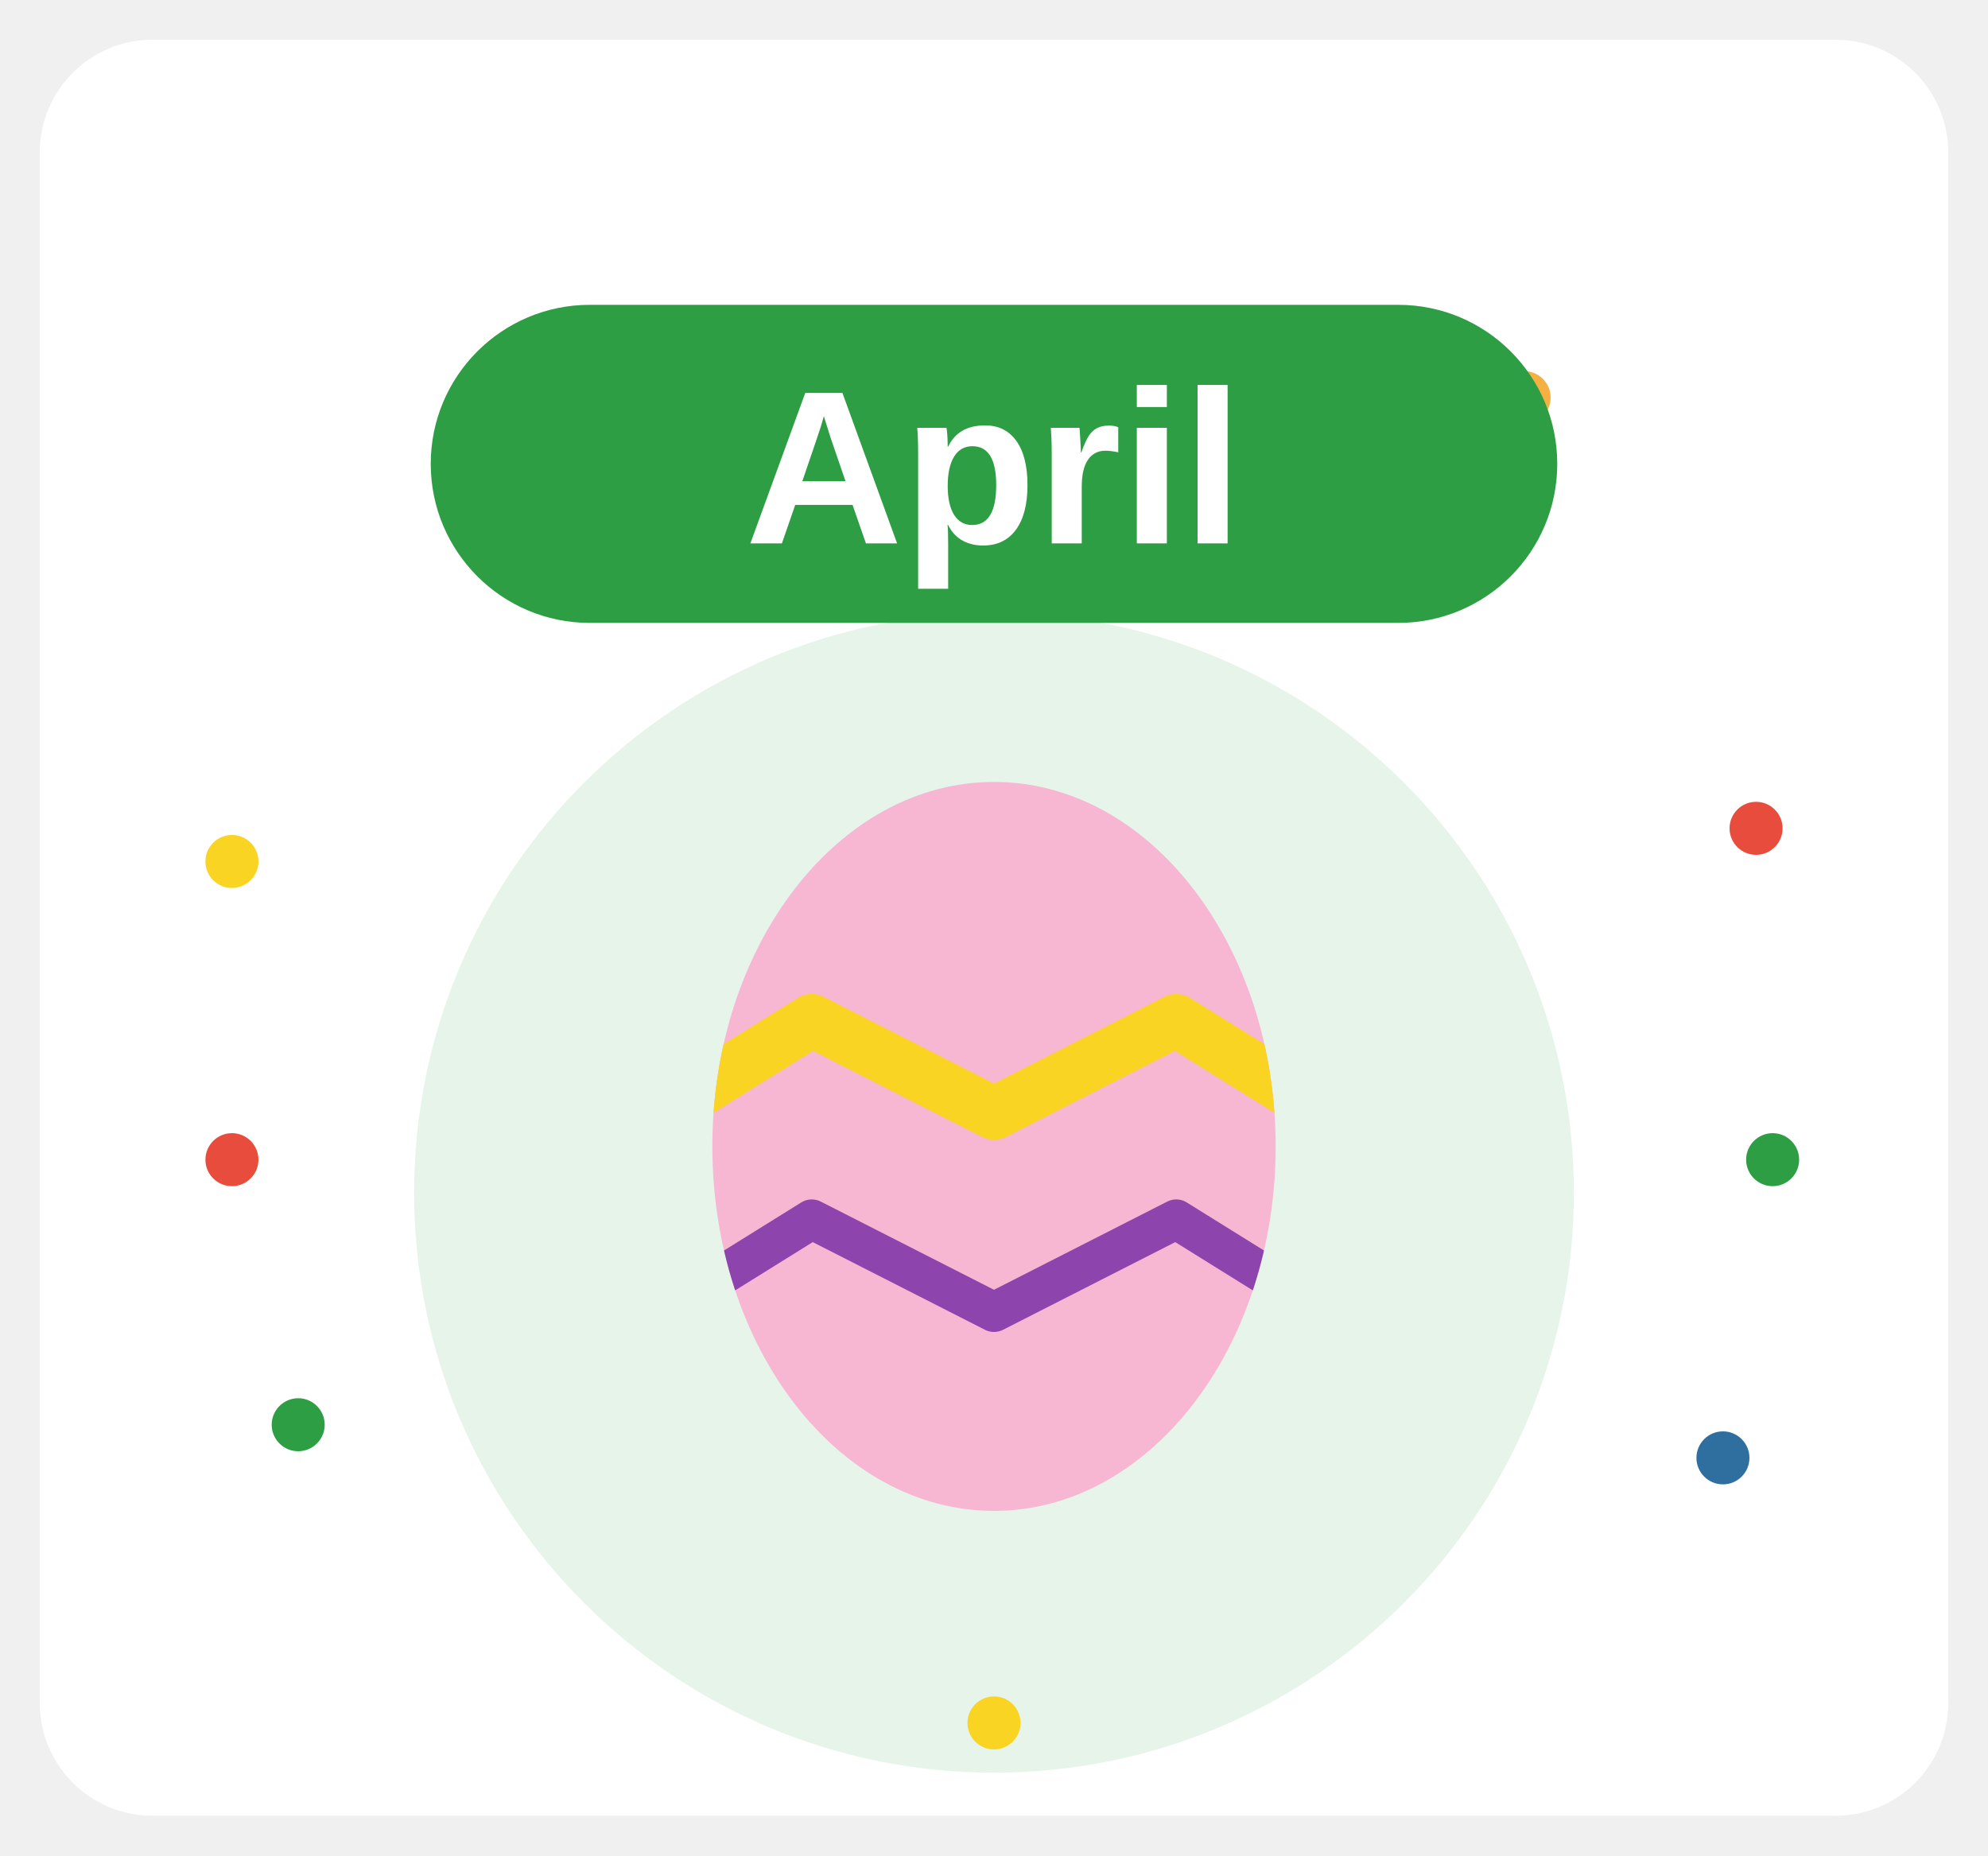
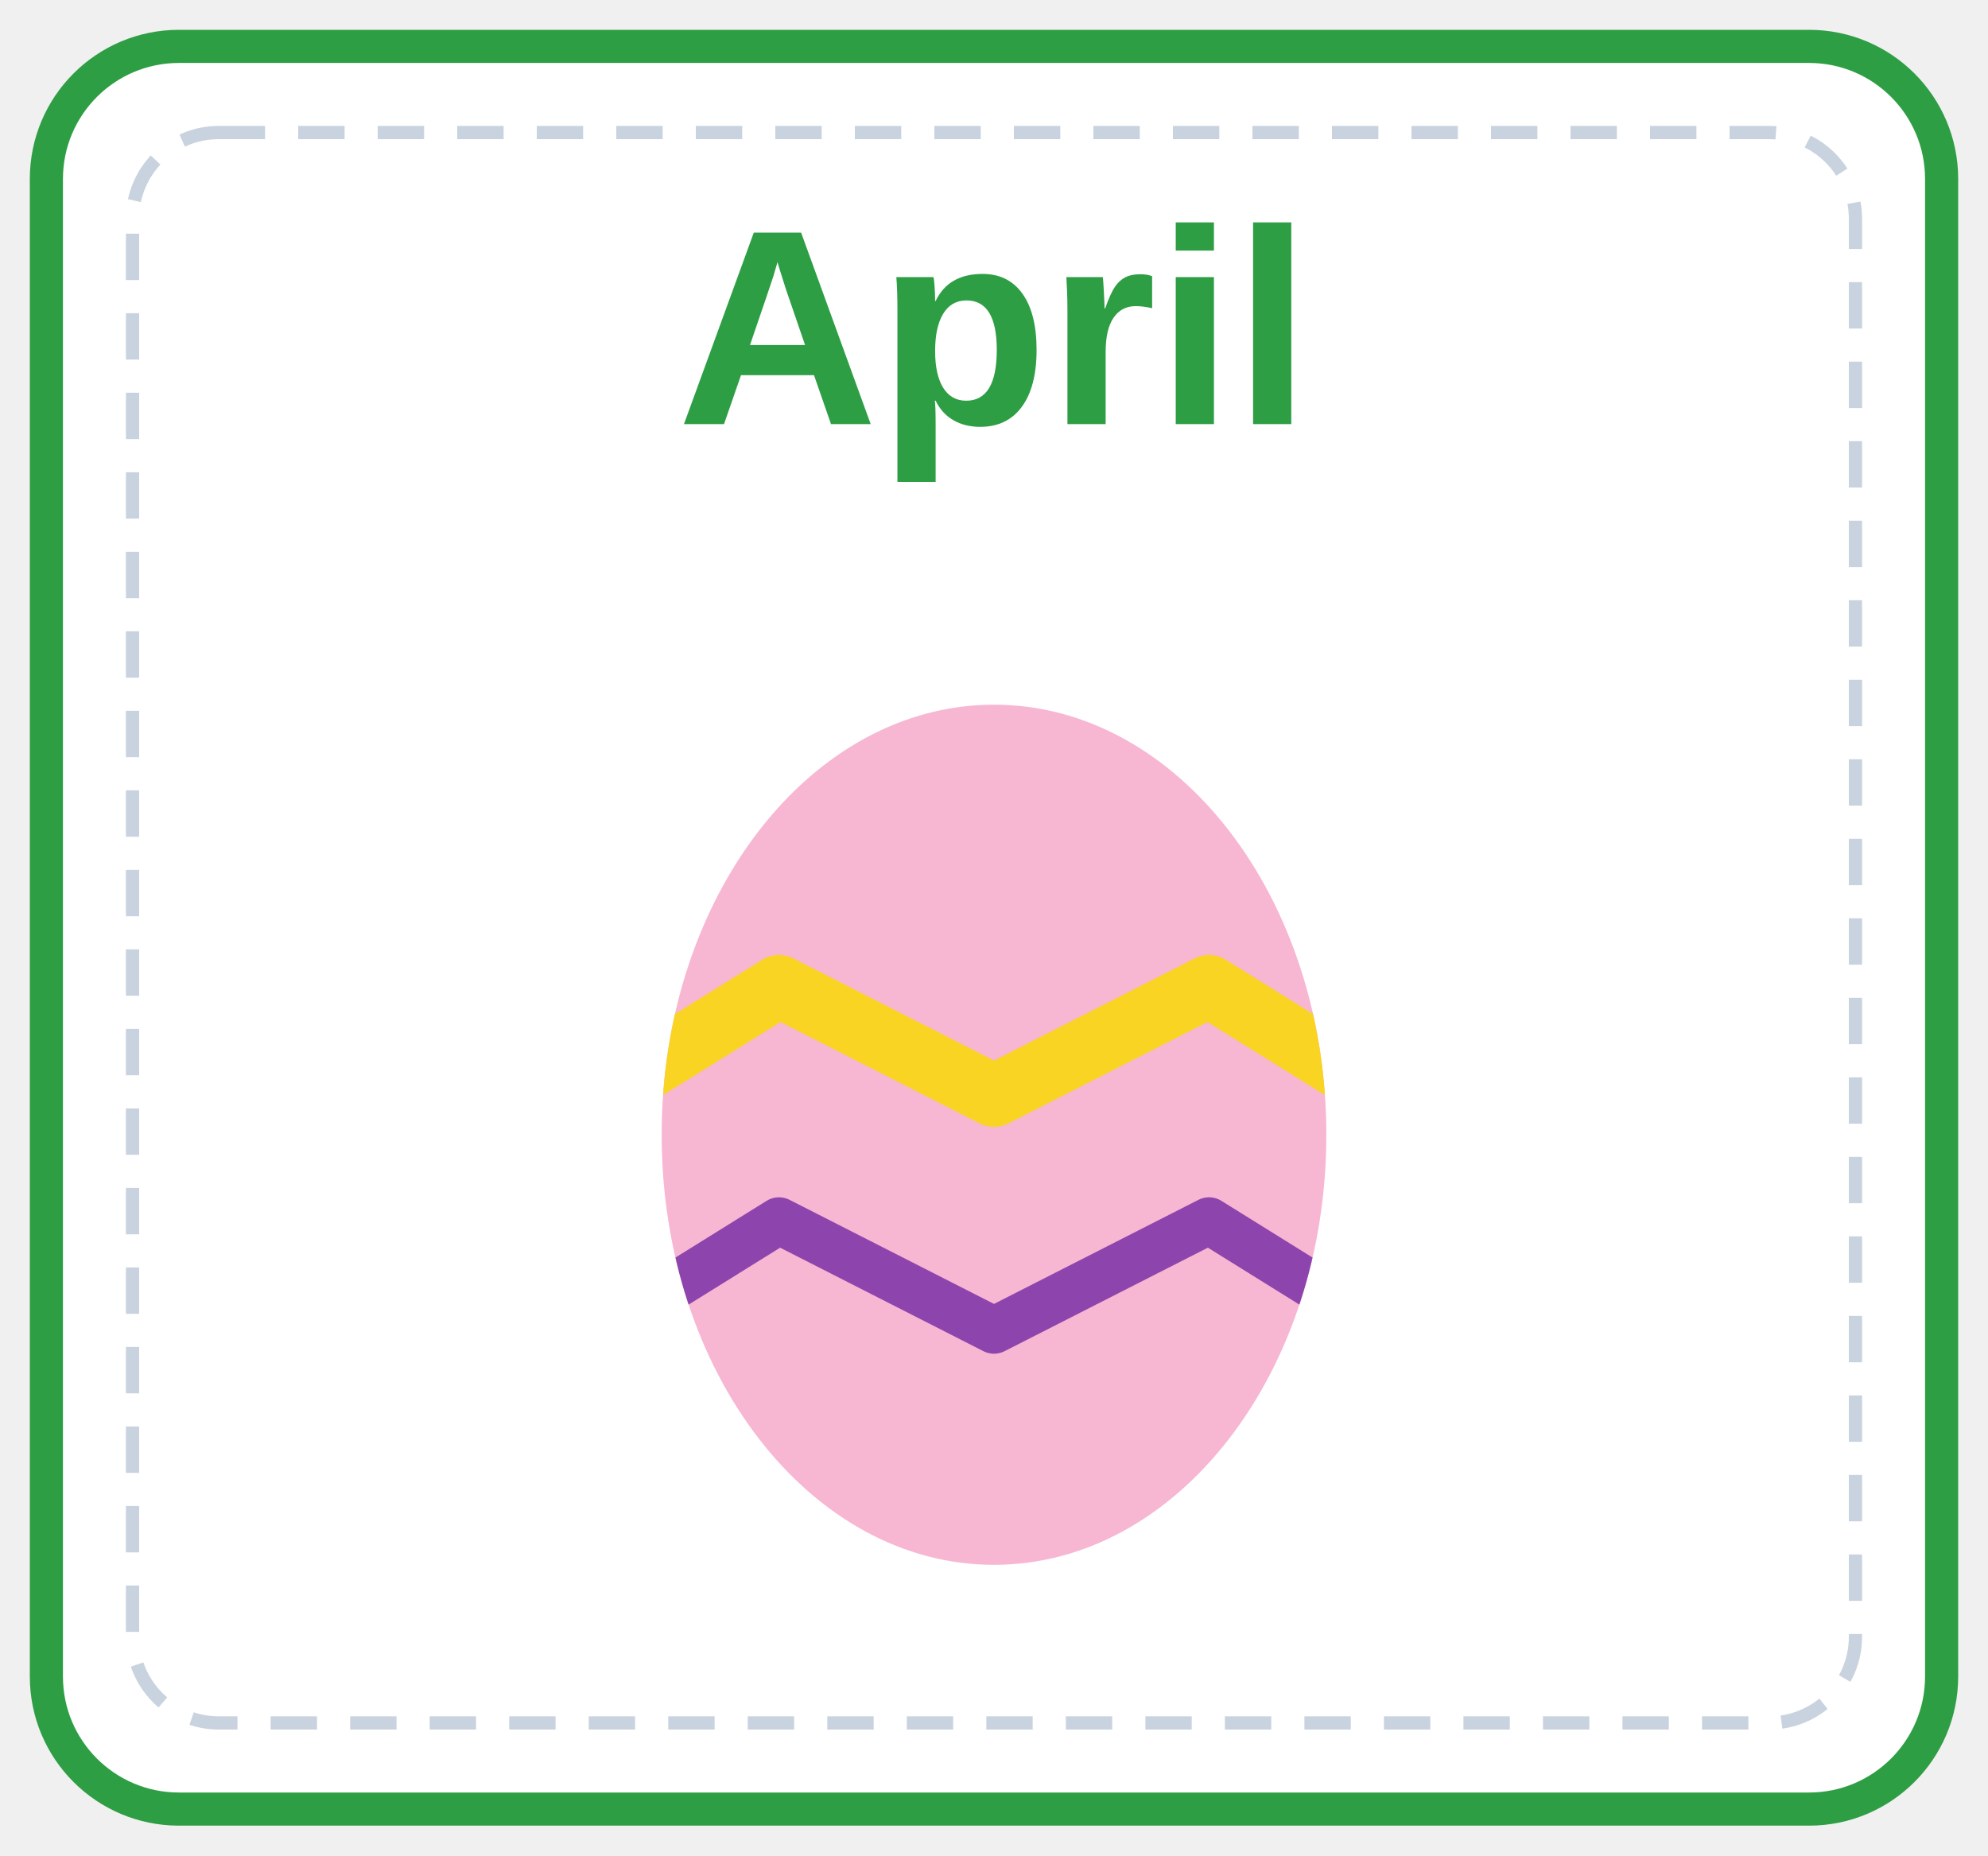
<svg xmlns="http://www.w3.org/2000/svg" viewBox="0 0 600 560" role="img" aria-label="April">
-   <rect x="12" y="12" width="576" height="536" rx="34" fill="#ffffff" />
-   <circle cx="300" cy="360" r="175" fill="#2e9e44" fill-opacity="0.12" />
-   <circle cx="70" cy="260" r="8" fill="#f9d423" />
-   <circle cx="530" cy="250" r="8" fill="#e74c3c" />
-   <circle cx="90" cy="430" r="8" fill="#2e9e44" />
-   <circle cx="520" cy="440" r="8" fill="#2f6f9f" />
-   <circle cx="150" cy="130" r="8" fill="#8e44ad" />
-   <circle cx="460" cy="120" r="8" fill="#f5b041" />
-   <circle cx="300" cy="520" r="8" fill="#f9d423" />
-   <circle cx="70" cy="350" r="8" fill="#e74c3c" />
-   <circle cx="535" cy="350" r="8" fill="#2e9e44" />
-   <rect x="130" y="92" width="340" height="96" rx="48" fill="#2e9e44" />
-   <text x="300" y="164" text-anchor="middle" font-family="Nunito, Arial, sans-serif" font-size="66" font-weight="800" fill="#ffffff">April</text>
-   <g transform="translate(0 46)">
+   <rect x="14" y="14" width="572" height="532" rx="40" fill="#ffffff" stroke="#2e9e44" stroke-width="10" />
+   <rect x="40" y="40" width="520" height="480" rx="26" fill="none" stroke="#c9d3df" stroke-width="4" stroke-dasharray="14 10" />
+   <text x="300.0" y="128" text-anchor="middle" font-family="Nunito, Arial, sans-serif" font-size="84" font-weight="800" fill="#2e9e44">April</text>
+   <g transform="translate(300 300) scale(1.18) translate(-300 -300) translate(0 36)">
    <defs>
      <clipPath id="egg">
        <ellipse cx="300" cy="300" rx="85" ry="110" />
      </clipPath>
    </defs>
    <ellipse cx="300" cy="300" rx="85" ry="110" fill="#f7b6d2" />
    <g clip-path="url(#egg)">
      <path d="M200 290 L245 262 L300 290 L355 262 L400 290" stroke="#f9d423" stroke-width="16" fill="none" stroke-linejoin="round" />
      <path d="M200 350 L245 322 L300 350 L355 322 L400 350" stroke="#8e44ad" stroke-width="12" fill="none" stroke-linejoin="round" />
    </g>
  </g>
</svg>
